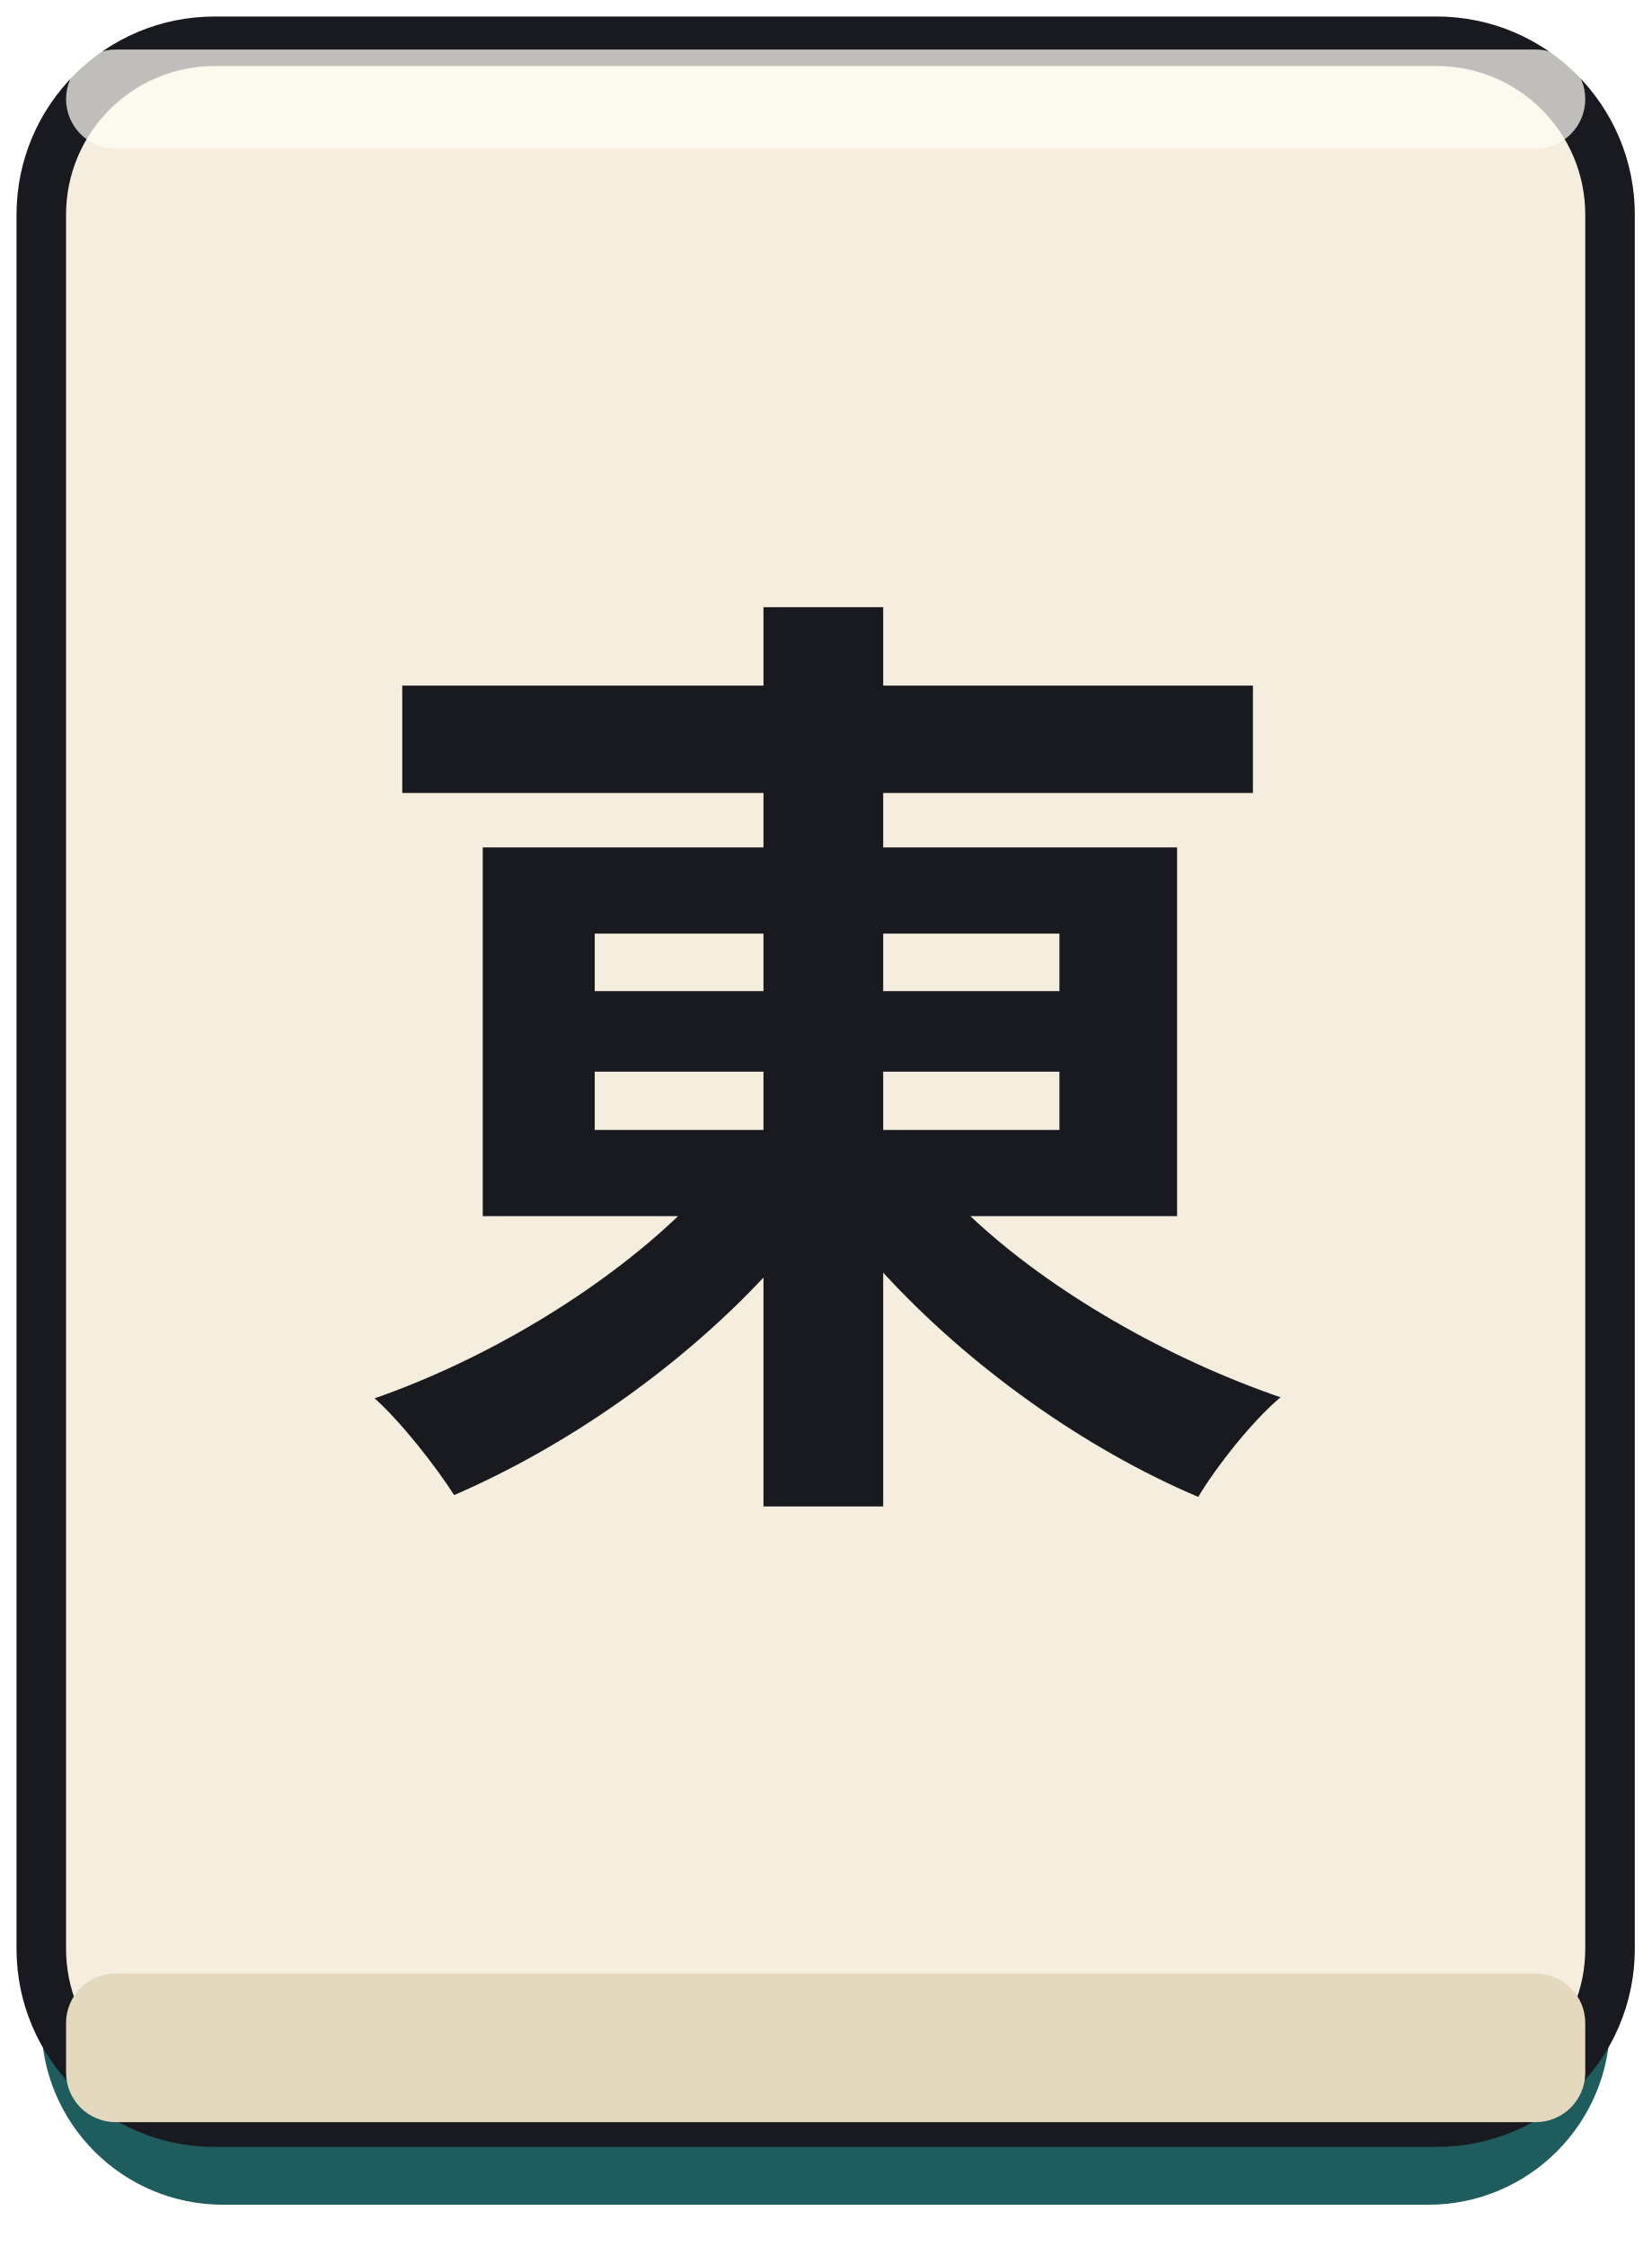
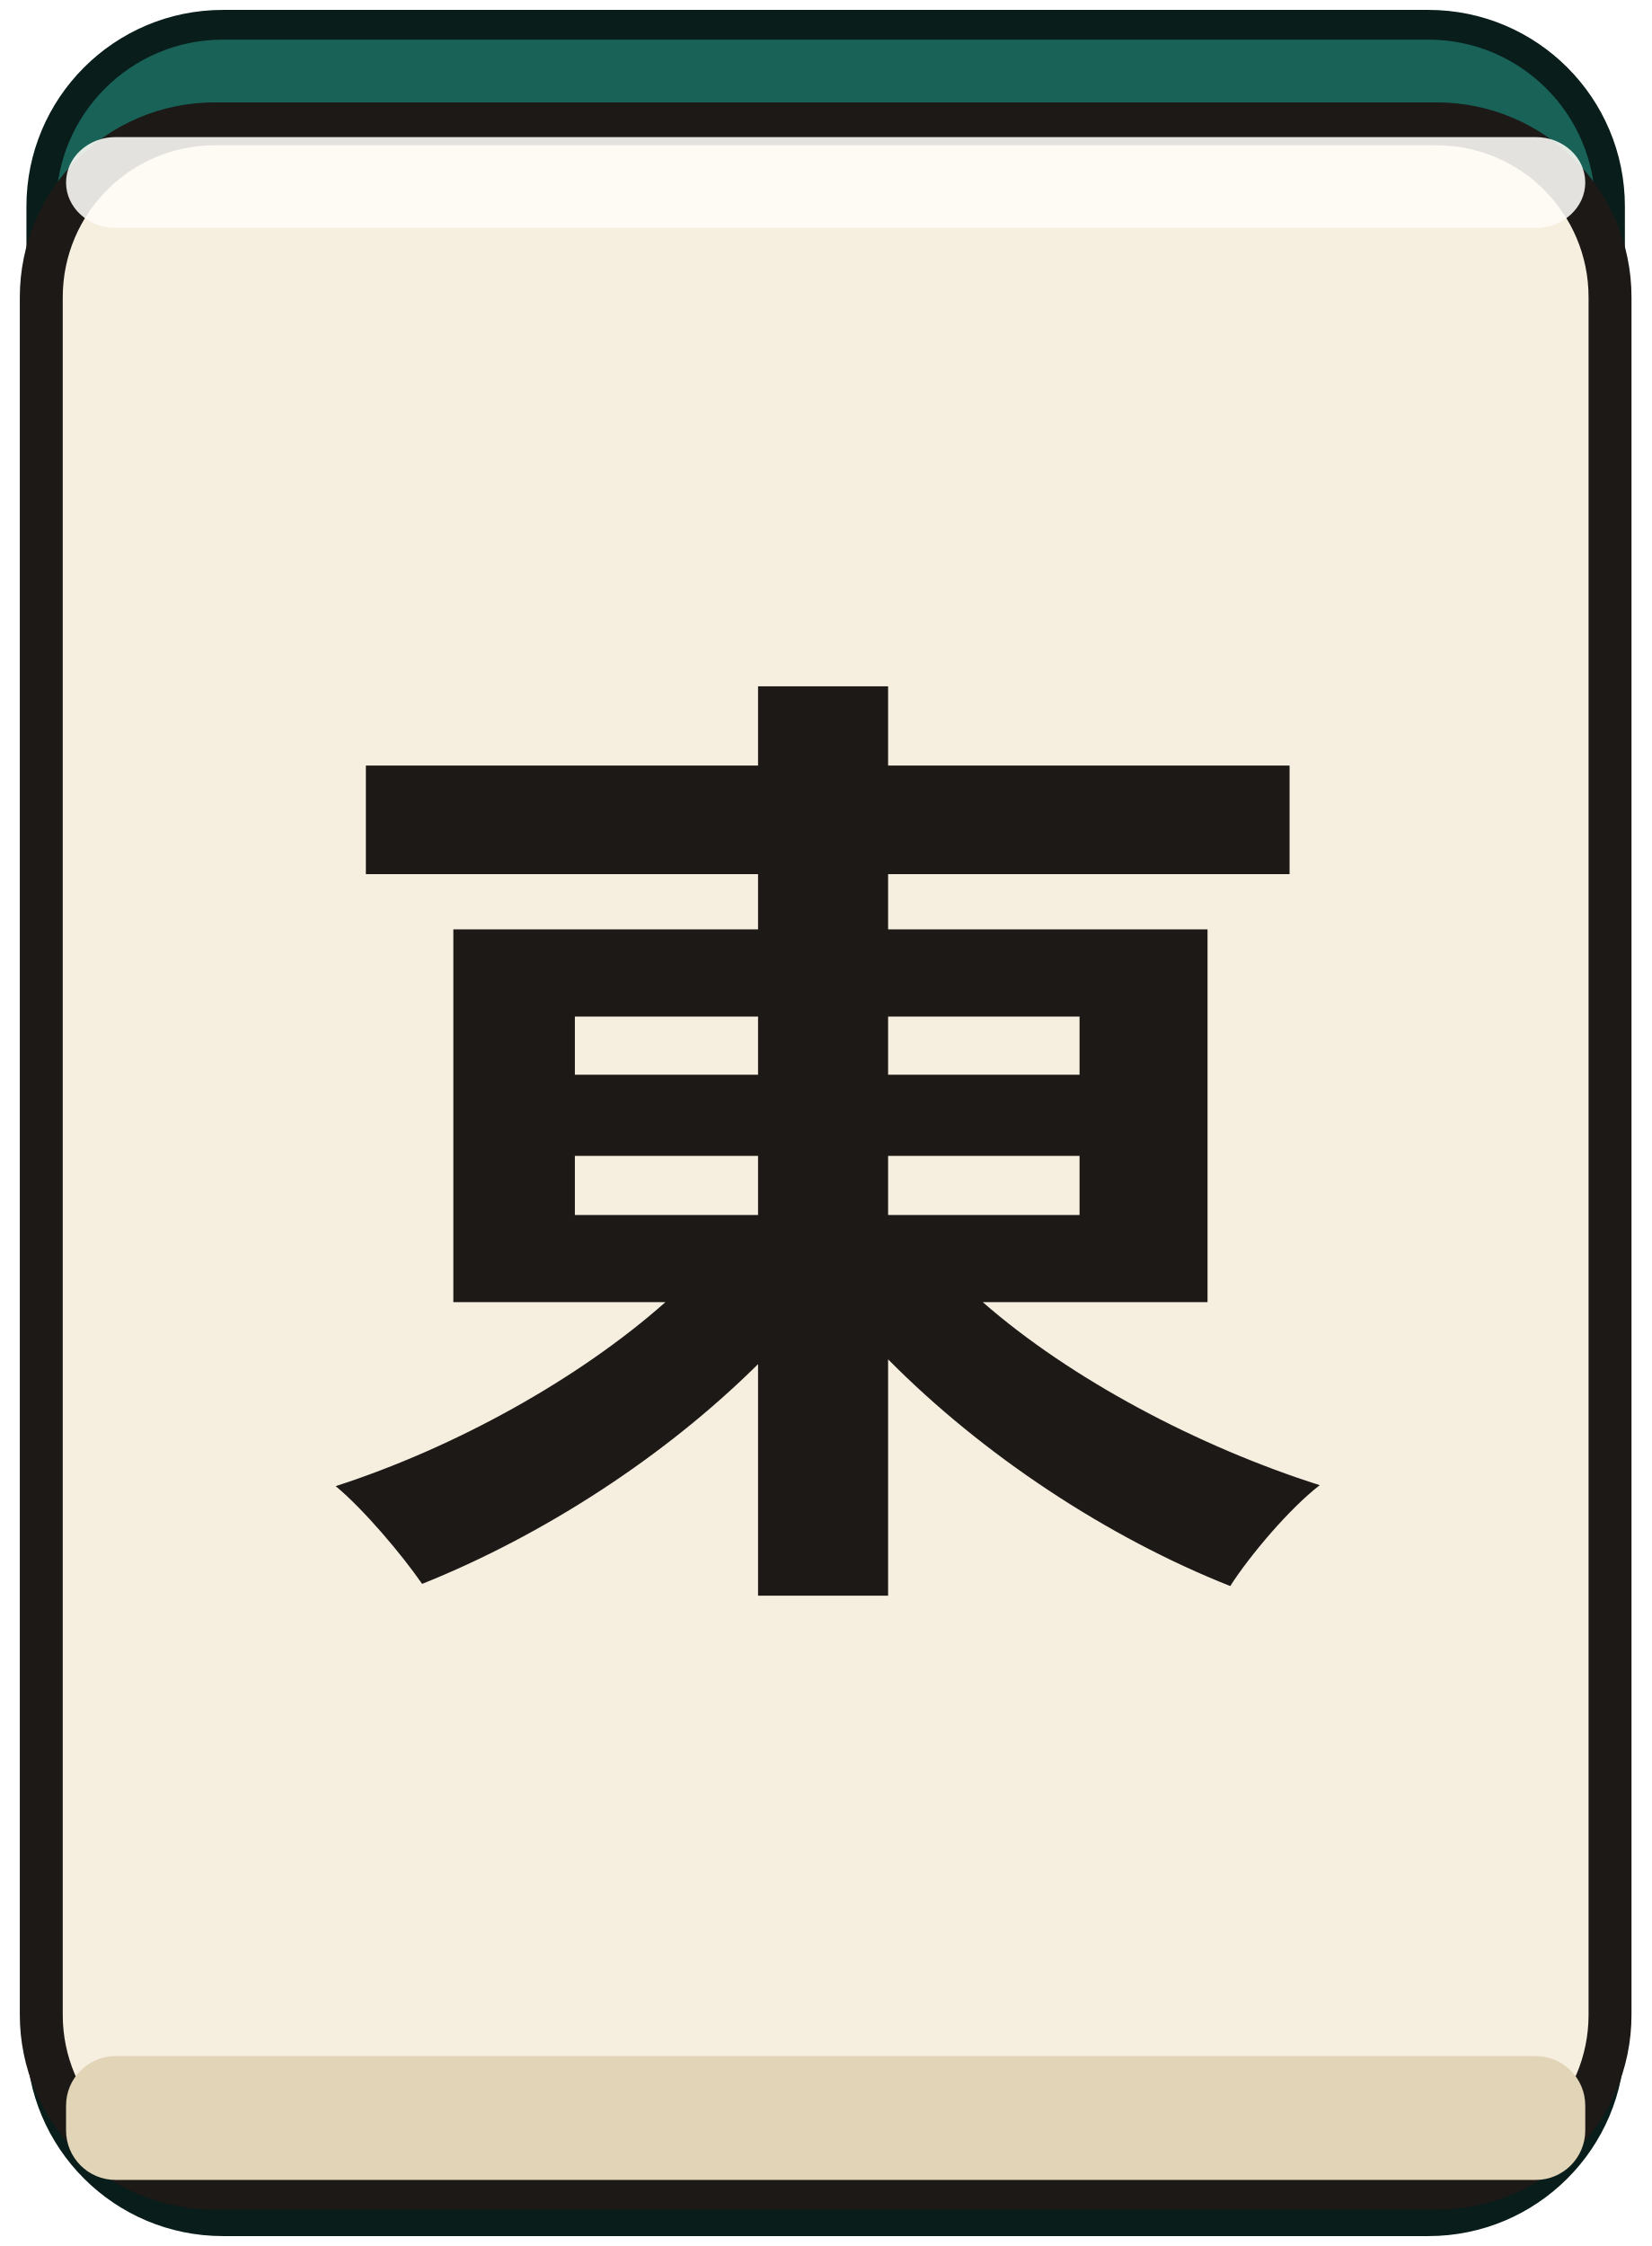
<svg xmlns="http://www.w3.org/2000/svg" viewBox="0 0 100 136">
-   <rect x="2.5" y="5.5" width="95" height="128" rx="11" fill="#1E5C5E" />
-   <rect x="2.5" y="2.5" width="95" height="126" rx="10.5" fill="#F5EEDF" stroke="#181A20" stroke-width="3" />
-   <rect x="4" y="3" width="92" height="6" rx="3" fill="#FFFDF5" opacity="0.72" />
-   <rect x="4" y="119.5" width="92" height="9" rx="3" fill="#E4D8BE" />
-   <text x="50" y="86" text-anchor="middle" font-family="'Songti SC','STSong','PingFang SC',serif" font-weight="900" font-size="58" fill="#181A20" stroke="none" stroke-width="1.2">東</text>
+   <rect x="2.5" y="1.5" width="95" height="133" rx="11" fill="#186258" stroke="#091D1B" stroke-width="1.8" />
+   <rect x="2.5" y="7.5" width="95" height="125" rx="10.5" fill="#F6EFE0" stroke="#1C1917" stroke-width="2.6" />
+   <rect x="4" y="8.3" width="92" height="5.5" rx="3" fill="#FFFDF8" opacity="0.88" />
+   <rect x="4" y="124.5" width="92" height="7.5" rx="3" fill="#E2D4B7" />
+   <g transform="translate(0 8.50) scale(1 0.9308)">
+     <text x="50" y="89" text-anchor="middle" font-family="'Kaiti SC','STKaiti','BiauKai','Songti SC',serif" font-weight="900" font-size="63" fill="#1C1917">東</text>
+   </g>
</svg>
